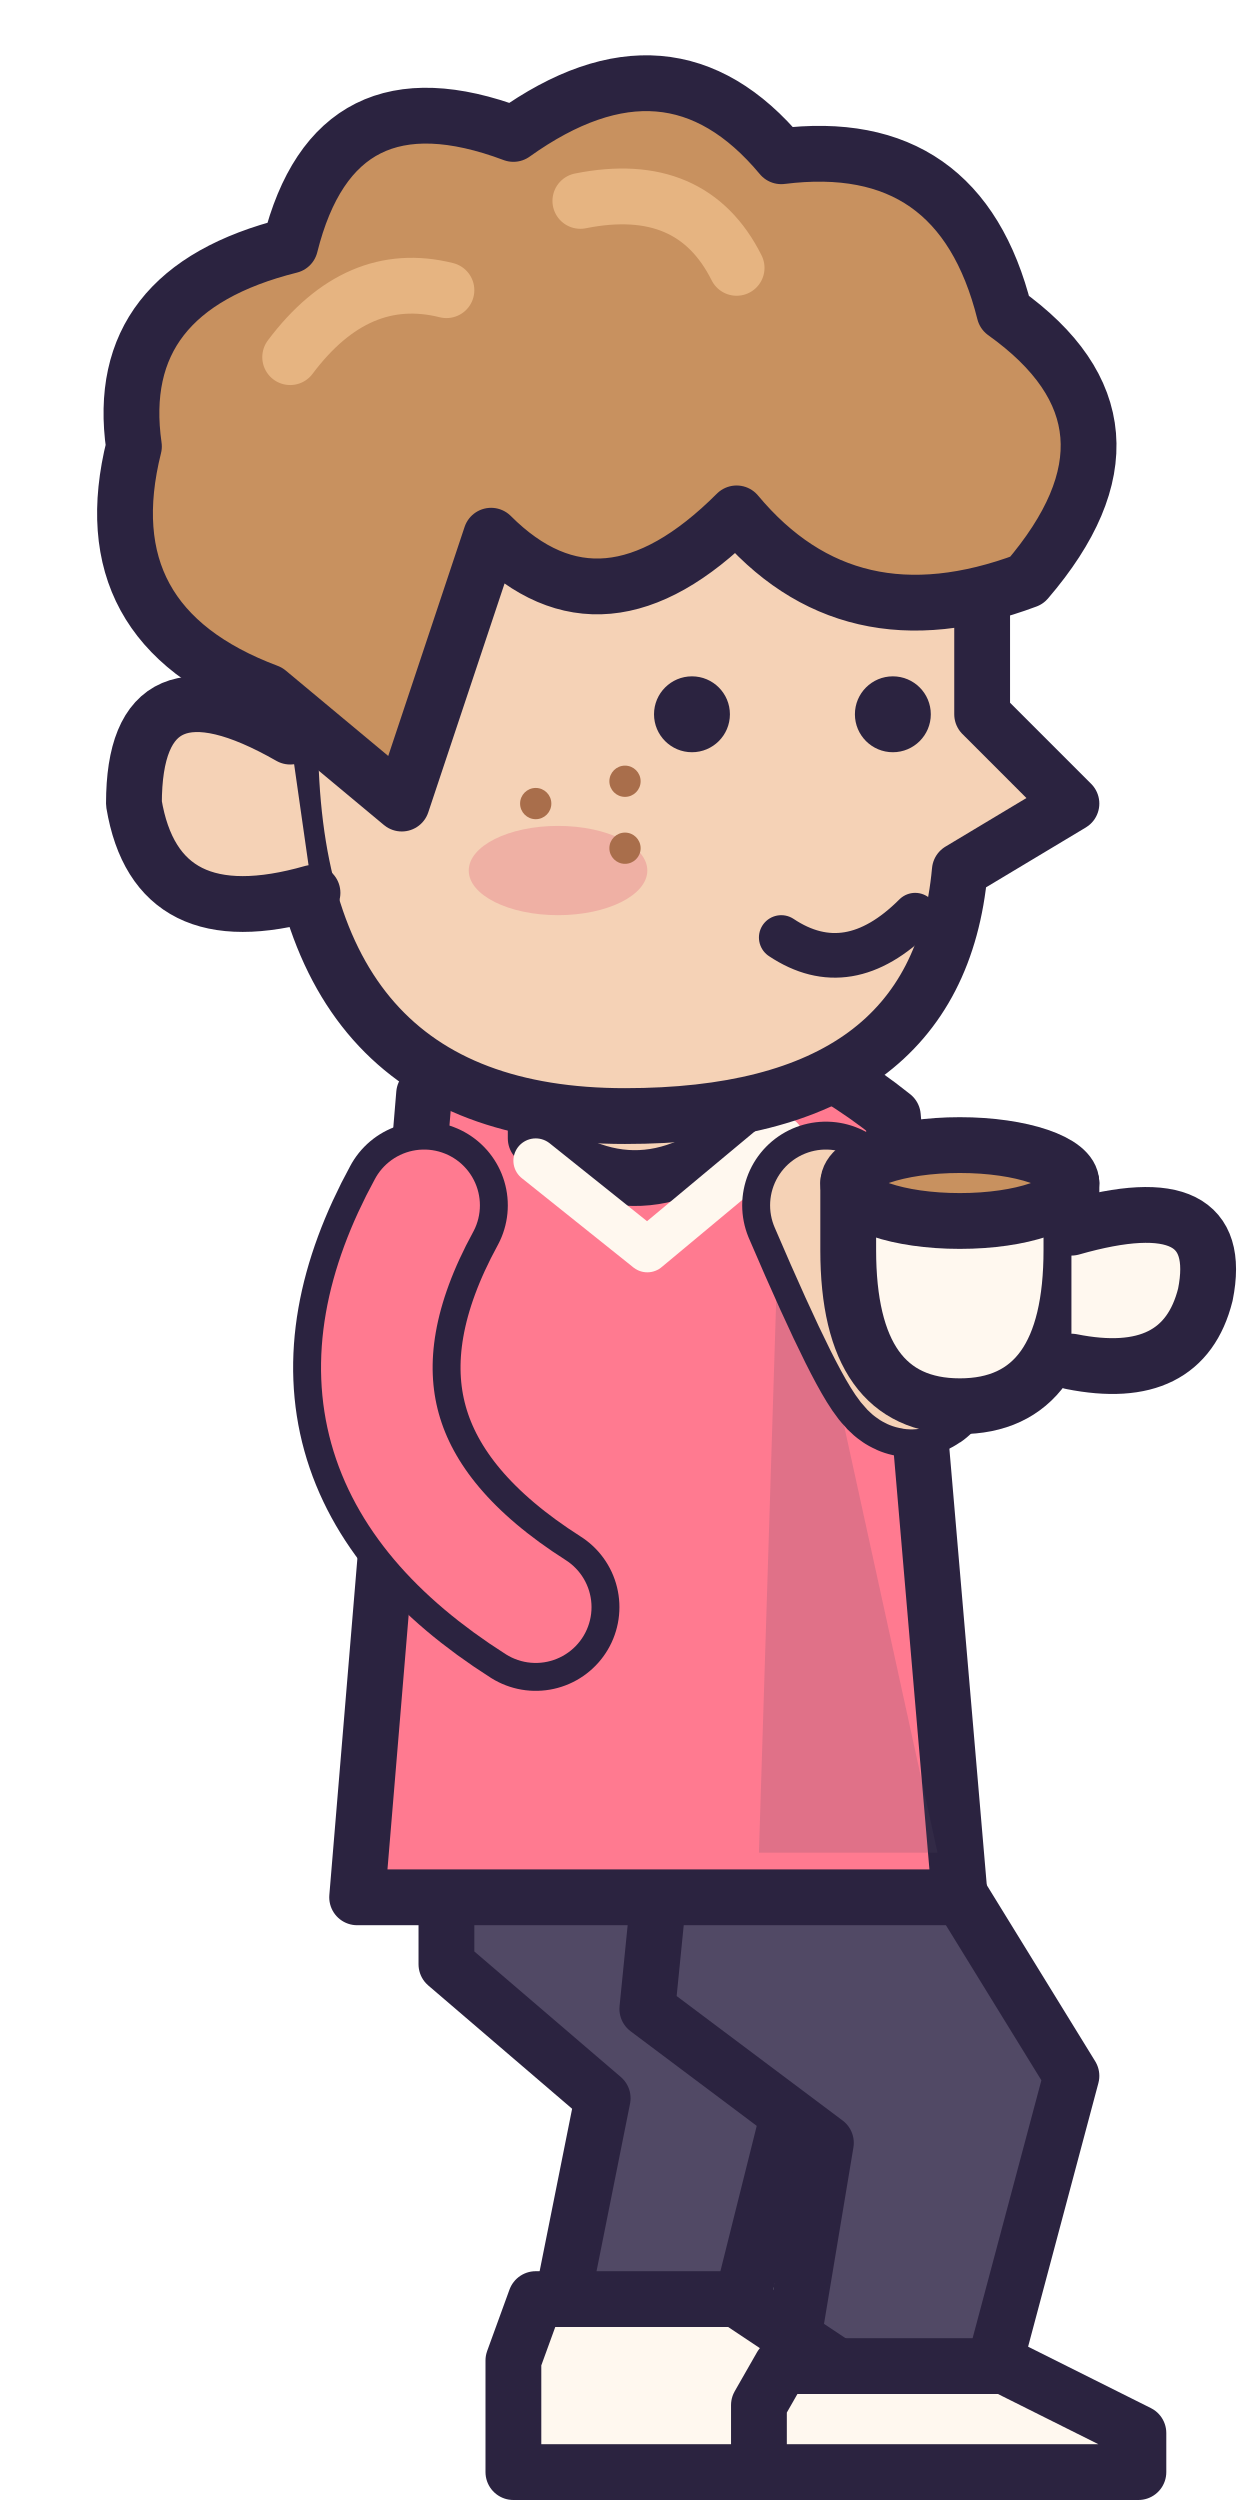
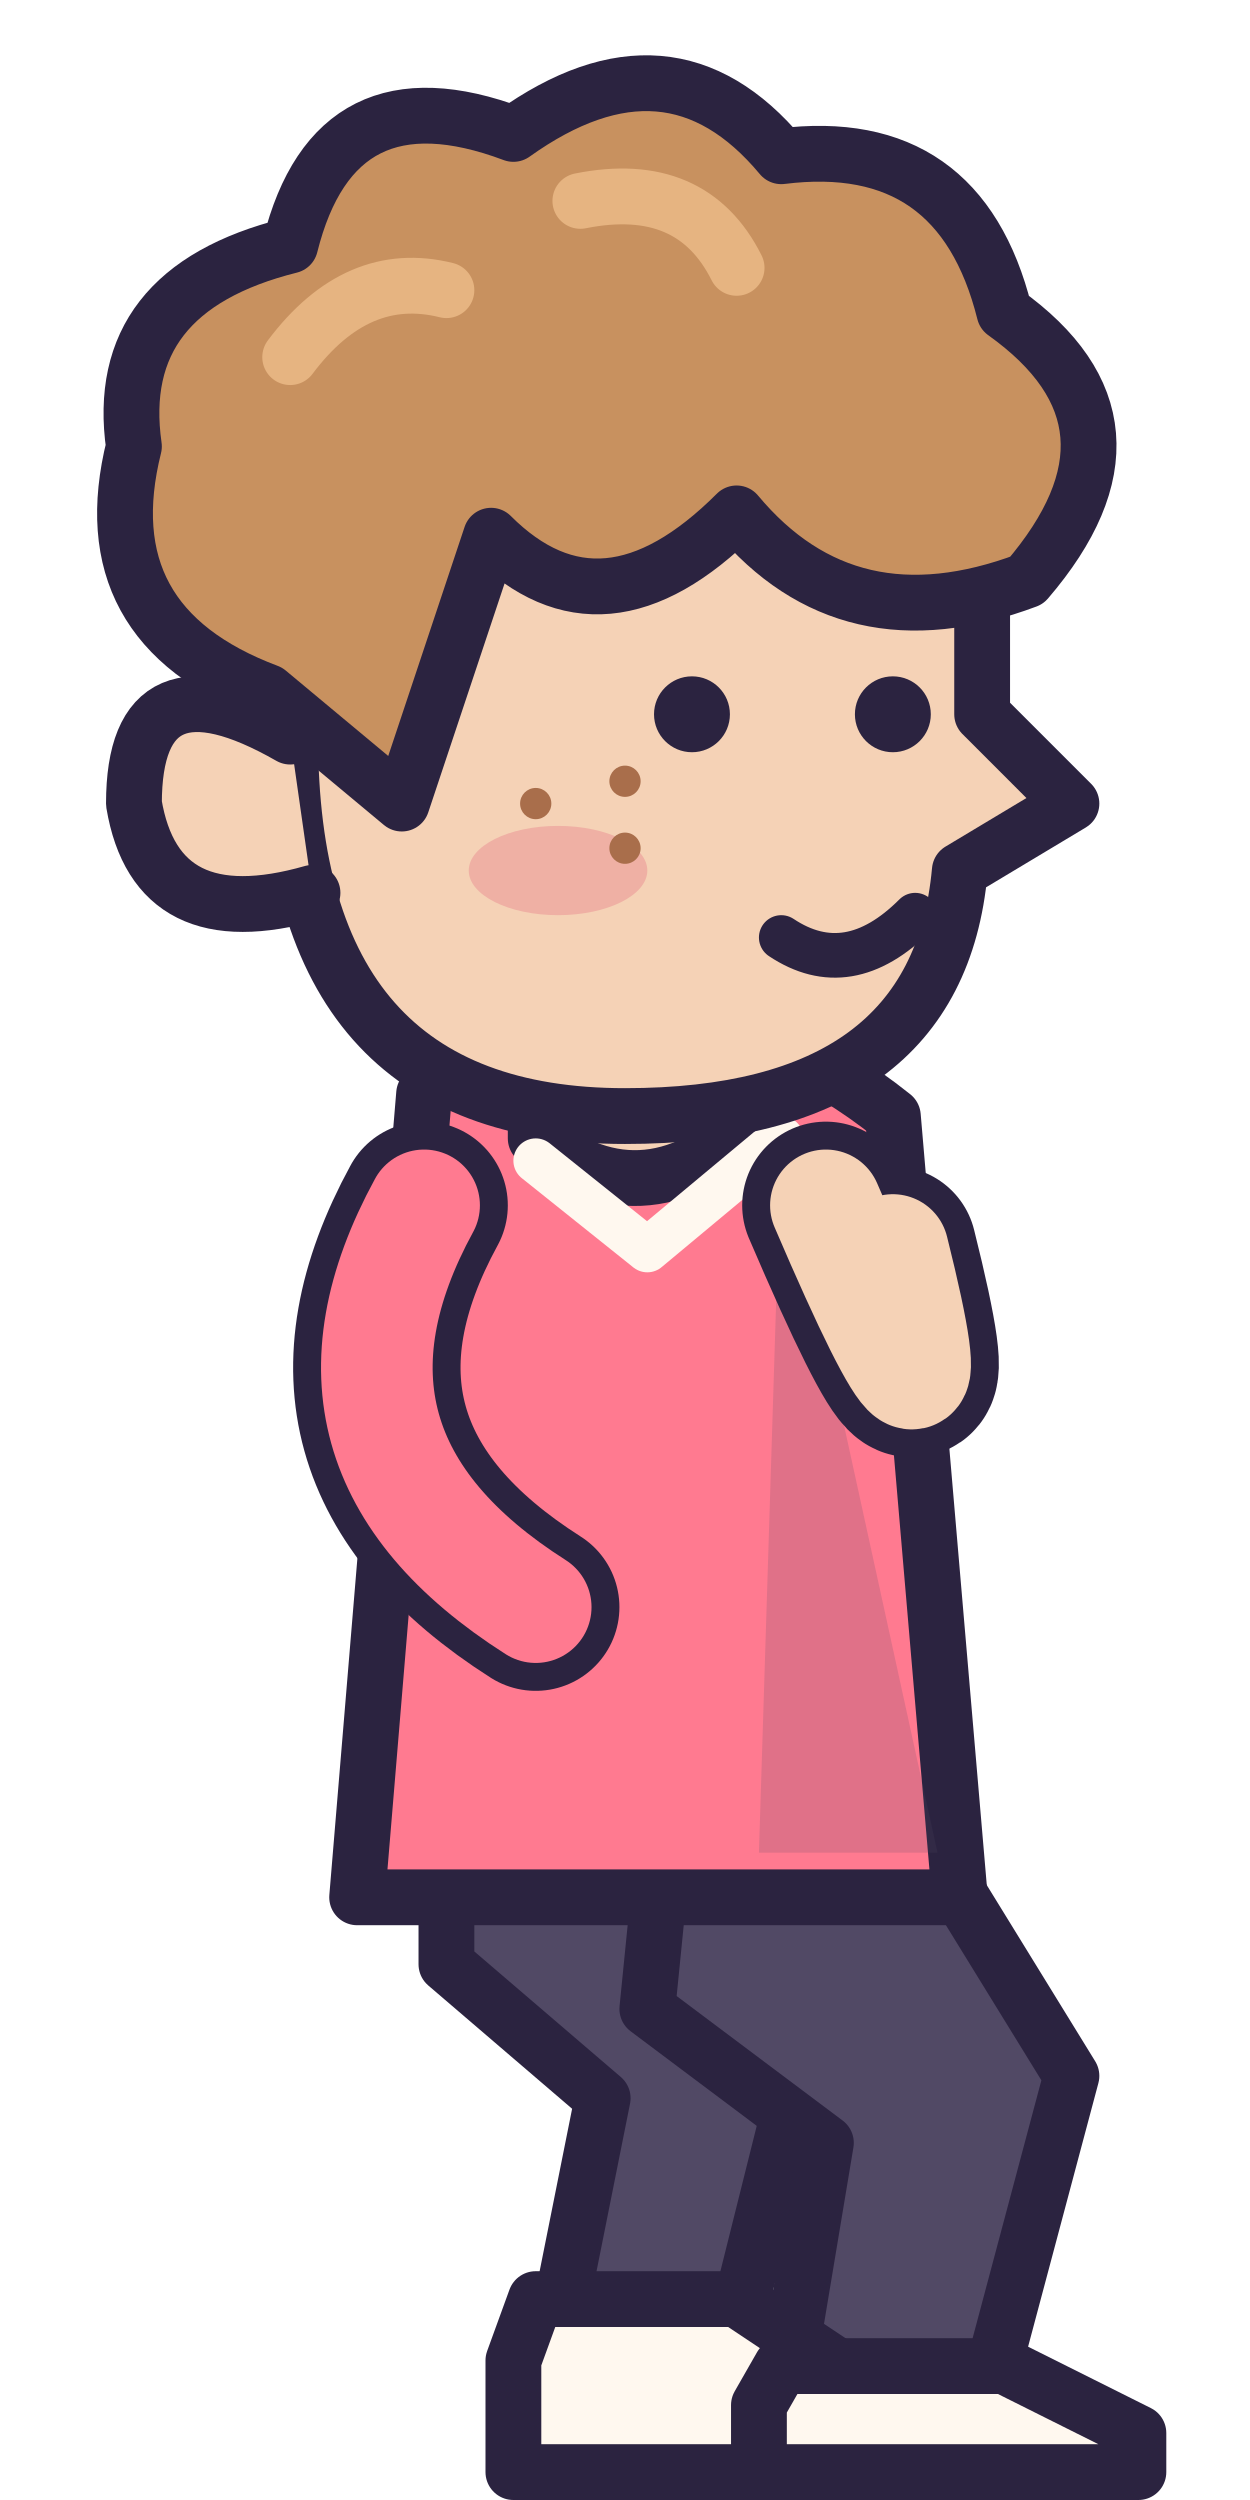
<svg xmlns="http://www.w3.org/2000/svg" width="56" height="112" viewBox="0 0 56 112">
  <g stroke="#2b2340" stroke-width="2.5" stroke-linecap="round" stroke-linejoin="round">
    <path d="M20 80h10l6 12-3 12h-8l2-10-7-6Z" fill="#514965" vector-effect="non-scaling-stroke" />
    <path d="M30 80h10l8 13-4 15h-9l2-12-8-6Z" fill="#514965" vector-effect="non-scaling-stroke" />
    <path d="M24 103h9l6 4v3.75H23v-5Z" fill="#fff8ef" vector-effect="non-scaling-stroke" />
    <path d="M35 106h10l6 3v1.75H34v-3Z" fill="#fff8ef" vector-effect="non-scaling-stroke" />
    <path d="M19 49q11-7 21 1l3 35H16Z" fill="#ff7a90" vector-effect="non-scaling-stroke" />
    <path d="M35 51l7 32h-8Z" fill="#514965" stroke="none" opacity="0.18" vector-effect="non-scaling-stroke" />
    <path d="M24 44v7q5 4 10-1v-7" fill="#f5d2b6" vector-effect="non-scaling-stroke" />
    <path d="M24 52l5 4 6-5" fill="none" stroke="#fff8ef" stroke-width="2" vector-effect="non-scaling-stroke" />
    <path d="M19 54Q13 65 24 72" fill="none" stroke="#2b2340" stroke-width="7.5" vector-effect="non-scaling-stroke" />
    <path d="M19 54Q13 65 24 72" fill="none" stroke="#ff7a90" stroke-width="5" vector-effect="non-scaling-stroke" />
    <path d="M37 54Q43 68 40 56" fill="none" stroke="#2b2340" stroke-width="7.5" vector-effect="non-scaling-stroke" />
    <path d="M37 54Q43 68 40 56" fill="none" stroke="#f5d2b6" stroke-width="5" vector-effect="non-scaling-stroke" />
    <g transform="translate(0 0) rotate(0 28 35)">
      <path d="M13 23q0-13 16-13 15 0 15 15v7l4 4-5 3q-1 11-15 11-15 0-15-17Z" fill="#f5d2b6" vector-effect="non-scaling-stroke" />
      <path d="M13 33q-7-4-7 3 1 6 8 4" fill="#f5d2b6" vector-effect="non-scaling-stroke" />
      <path d="M12 31q-8-3-6-11-1-7 7-9 2-8 10-5 7-5 12 1 8-1 10 7 7 5 1 12-8 3-13-3-6 6-11 1l-4 12Z" fill="#c8915f" vector-effect="non-scaling-stroke" />
      <path d="M13 16q3-4 7-3m6-4q5-1 7 3" fill="none" stroke="#e6b481" stroke-width="2.5" vector-effect="non-scaling-stroke" />
      <circle cx="31" cy="32" r="1.7" fill="#2b2340" stroke="none" vector-effect="non-scaling-stroke" />
      <circle cx="40" cy="32" r="1.7" fill="#2b2340" stroke="none" vector-effect="non-scaling-stroke" />
      <path d="M35 42q3 2 6-1" fill="none" stroke="#2b2340" stroke-width="2" vector-effect="non-scaling-stroke" />
      <ellipse cx="25" cy="39" rx="4" ry="2" fill="#efb0a4" stroke="none" vector-effect="non-scaling-stroke" />
      <circle cx="24" cy="36" r="0.7" fill="#a96e4b" stroke="none" vector-effect="non-scaling-stroke" />
      <circle cx="28" cy="38" r="0.7" fill="#a96e4b" stroke="none" vector-effect="non-scaling-stroke" />
      <circle cx="28" cy="35" r="0.7" fill="#a96e4b" stroke="none" vector-effect="non-scaling-stroke" />
    </g>
-     <path d="M38 53h10v3q0 7-5 7t-5-7Z" fill="#fff8ef" vector-effect="non-scaling-stroke" />
-     <path d="M48 55q7-2 6 3-1 4-6 3" fill="#fff8ef" vector-effect="non-scaling-stroke" />
-     <ellipse cx="43" cy="53" rx="5" ry="1.7" fill="#c8915f" vector-effect="non-scaling-stroke" />
  </g>
</svg>
